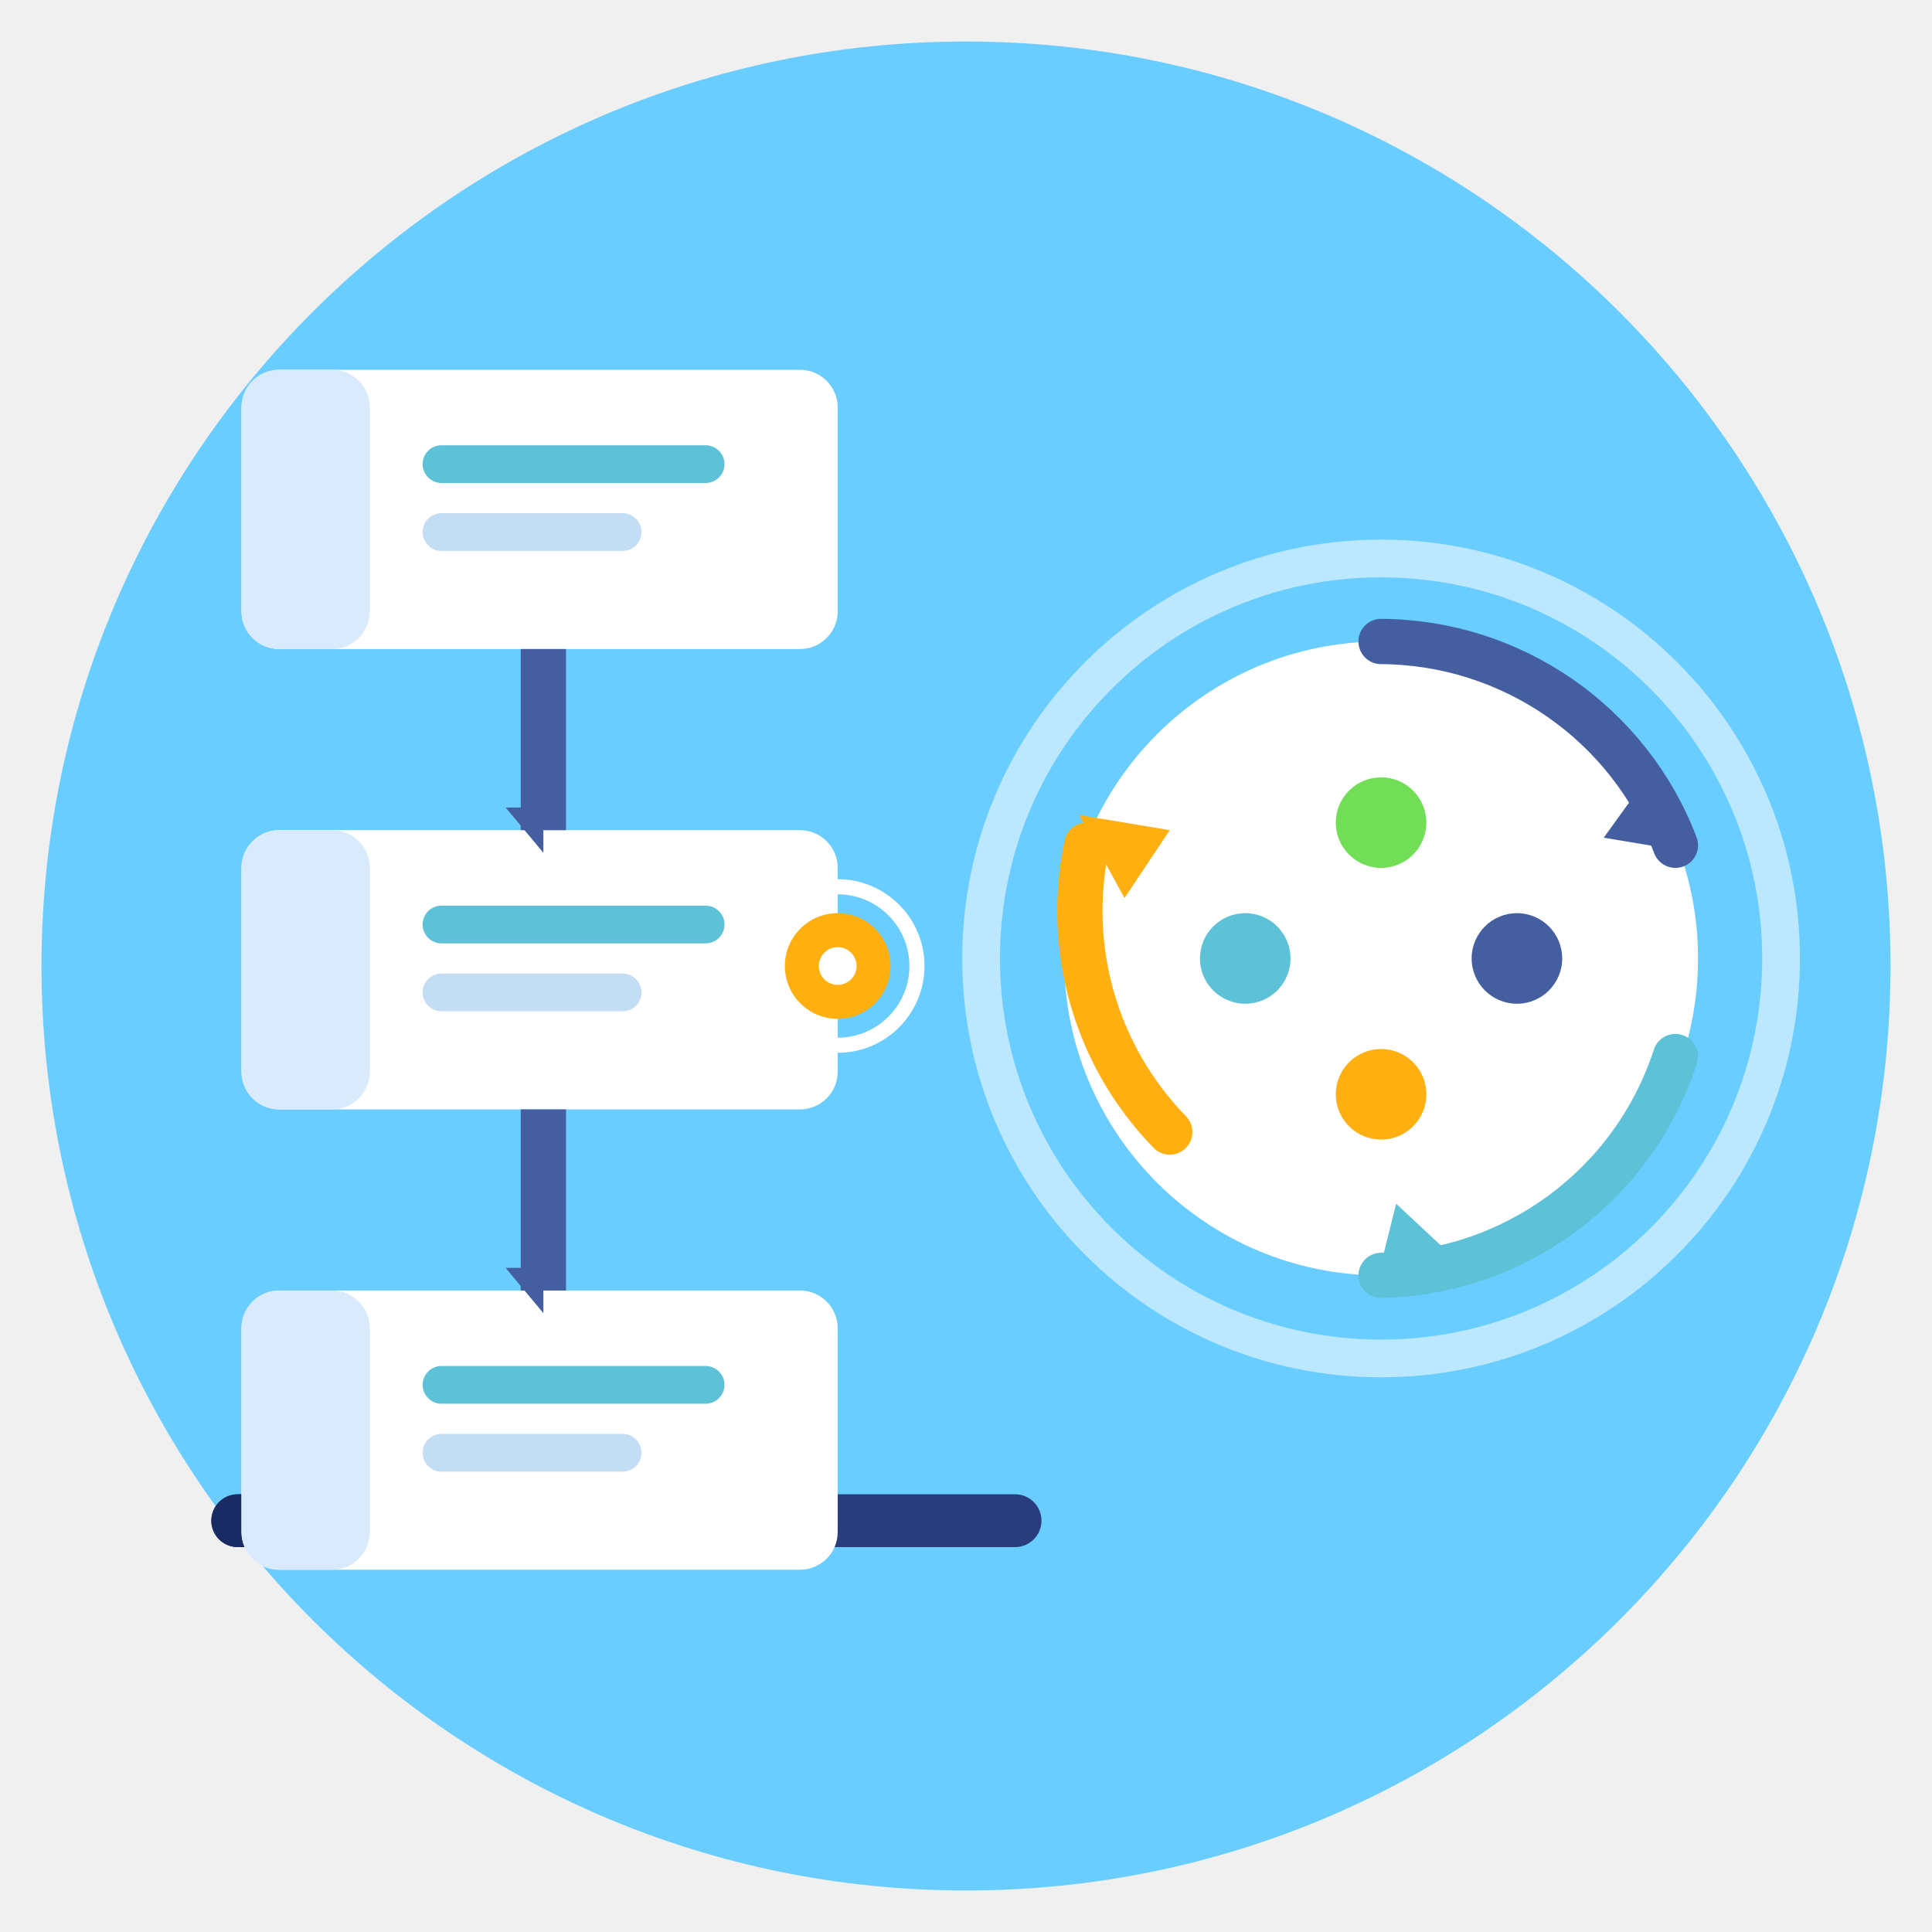
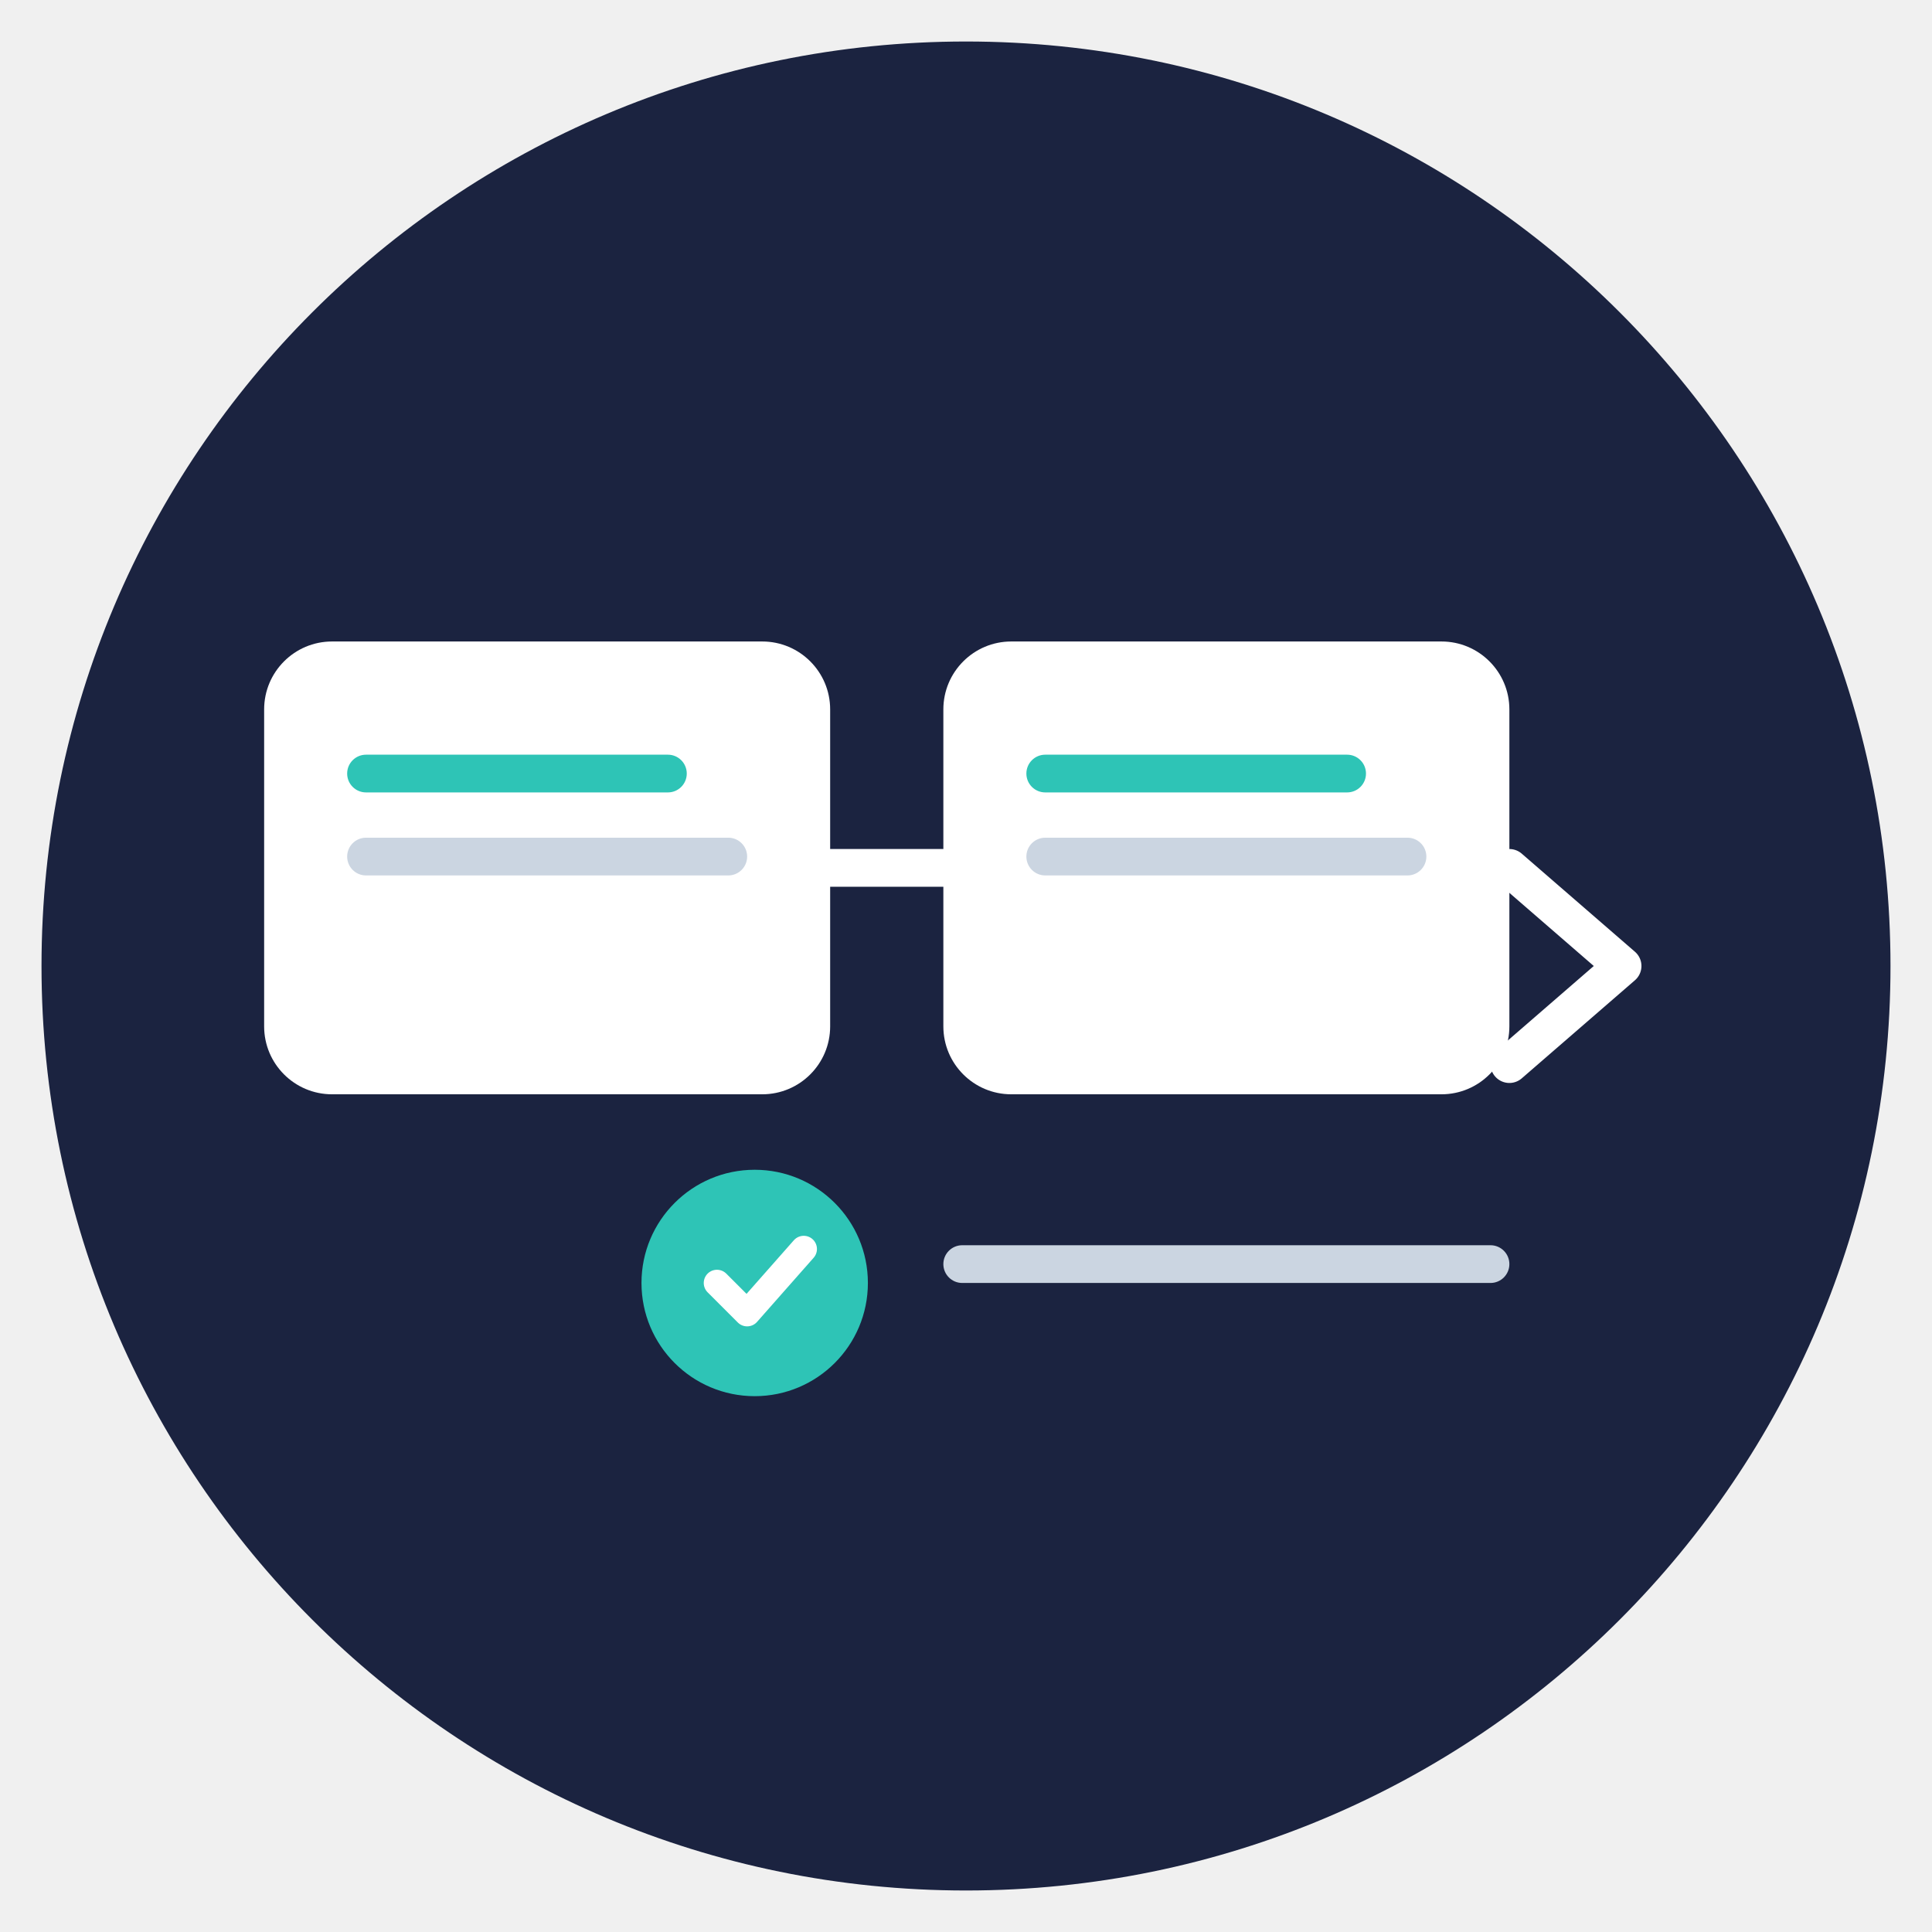
- <svg xmlns="http://www.w3.org/2000/svg" version="1.1" id="cover" x="0px" y="0px" viewBox="0 0 512 512" style="enable-background:new 0 0 512 512;" xml:space="preserve">
-   <circle style="fill:#69CDFF;" cx="256" cy="256" r="245" />
-   <rect x="56" y="396" style="fill:#293D7C;" width="220" height="14" rx="7" />
-   <rect x="56" y="396" style="fill:#1A2B63;" width="74" height="14" rx="7" />
-   <g>
-     <rect x="64" y="98" style="fill:#FFFFFF;" width="158" height="74" rx="10" />
-     <rect x="64" y="98" style="fill:#D9EAFC;" width="34" height="74" rx="10" />
-     <rect x="112" y="118" style="fill:#5DC1D8;" width="80" height="10" rx="5" />
-     <rect x="112" y="136" style="fill:#C3DDF4;" width="58" height="10" rx="5" />
-     <rect x="64" y="220" style="fill:#FFFFFF;" width="158" height="74" rx="10" />
-     <rect x="64" y="220" style="fill:#D9EAFC;" width="34" height="74" rx="10" />
-     <rect x="112" y="240" style="fill:#5DC1D8;" width="80" height="10" rx="5" />
-     <rect x="112" y="258" style="fill:#C3DDF4;" width="58" height="10" rx="5" />
-     <rect x="64" y="342" style="fill:#FFFFFF;" width="158" height="74" rx="10" />
-     <rect x="64" y="342" style="fill:#D9EAFC;" width="34" height="74" rx="10" />
-     <rect x="112" y="362" style="fill:#5DC1D8;" width="80" height="10" rx="5" />
-     <rect x="112" y="380" style="fill:#C3DDF4;" width="58" height="10" rx="5" />
-   </g>
-   <g>
-     <rect x="138" y="172" style="fill:#445EA0;" width="12" height="48" />
-     <polygon style="fill:#445EA0;" points="144,214 134,214 144,226" />
-     <rect x="138" y="294" style="fill:#445EA0;" width="12" height="48" />
-     <polygon style="fill:#445EA0;" points="144,336 134,336 144,348" />
-   </g>
-   <g>
-     <circle style="fill:none;stroke:#FFFFFF;stroke-width:10;opacity:0.55;" cx="366" cy="254" r="106" />
-     <circle style="fill:#FFFFFF;" cx="366" cy="254" r="84" />
-     <path style="fill:none;stroke:#445EA0;stroke-width:12;stroke-linecap:round;" d="M 366,170 A 84,84 0 0 1 444,224" />
-     <polygon style="fill:#445EA0;" points="438,204 449,226 425,222" />
-     <path style="fill:none;stroke:#5DC1D8;stroke-width:12;stroke-linecap:round;" d="M 444,280 A 84,84 0 0 1 366,338" />
-     <polygon style="fill:#5DC1D8;" points="385,333 364,343 370,319" />
-     <path style="fill:none;stroke:#FFAF10;stroke-width:12;stroke-linecap:round;" d="M 310,300 A 84,84 0 0 1 288,224" />
-     <polygon style="fill:#FFAF10;" points="298,238 286,216 310,220" />
-     <circle style="fill:#71DE56;" cx="366" cy="218" r="12" />
-     <circle style="fill:#445EA0;" cx="402" cy="254" r="12" />
-     <circle style="fill:#FFAF10;" cx="366" cy="290" r="12" />
-     <circle style="fill:#5DC1D8;" cx="330" cy="254" r="12" />
-   </g>
-   <g>
-     <circle style="fill:#FFAF10;" cx="222" cy="256" r="14" />
-     <circle style="fill:#FFFFFF;" cx="222" cy="256" r="5" />
-     <circle style="fill:none;stroke:#FFFFFF;stroke-width:4;" cx="222" cy="256" r="21" />
-   </g>
+ <svg xmlns="http://www.w3.org/2000/svg" viewBox="0 0 512 512" role="img" aria-labelledby="title description">
+   <circle cx="256" cy="256" r="245" fill="#1B2340" />
+   <rect x="70" y="170" width="150" height="120" rx="18" fill="#FFFFFF" />
+   <rect x="92" y="200" width="90" height="10" rx="5" fill="#2EC4B6" />
+   <rect x="92" y="222" width="106" height="10" rx="5" fill="#CBD5E1" />
+   <rect x="250" y="170" width="150" height="120" rx="18" fill="#FFFFFF" />
+   <rect x="272" y="200" width="90" height="10" rx="5" fill="#2EC4B6" />
+   <rect x="272" y="222" width="106" height="10" rx="5" fill="#CBD5E1" />
+   <path d="M220 230h30M400 230l30 26-30 26" fill="none" stroke="#FFFFFF" stroke-linecap="round" stroke-linejoin="round" stroke-width="10" />
+   <circle cx="200" cy="340" r="30" fill="#2EC4B6" />
+   <path d="M190 340l8 8 15-17" fill="none" stroke="#FFFFFF" stroke-linecap="round" stroke-linejoin="round" stroke-width="7" />
+   <rect x="250" y="330" width="150" height="10" rx="5" fill="#CBD5E1" />
</svg>
